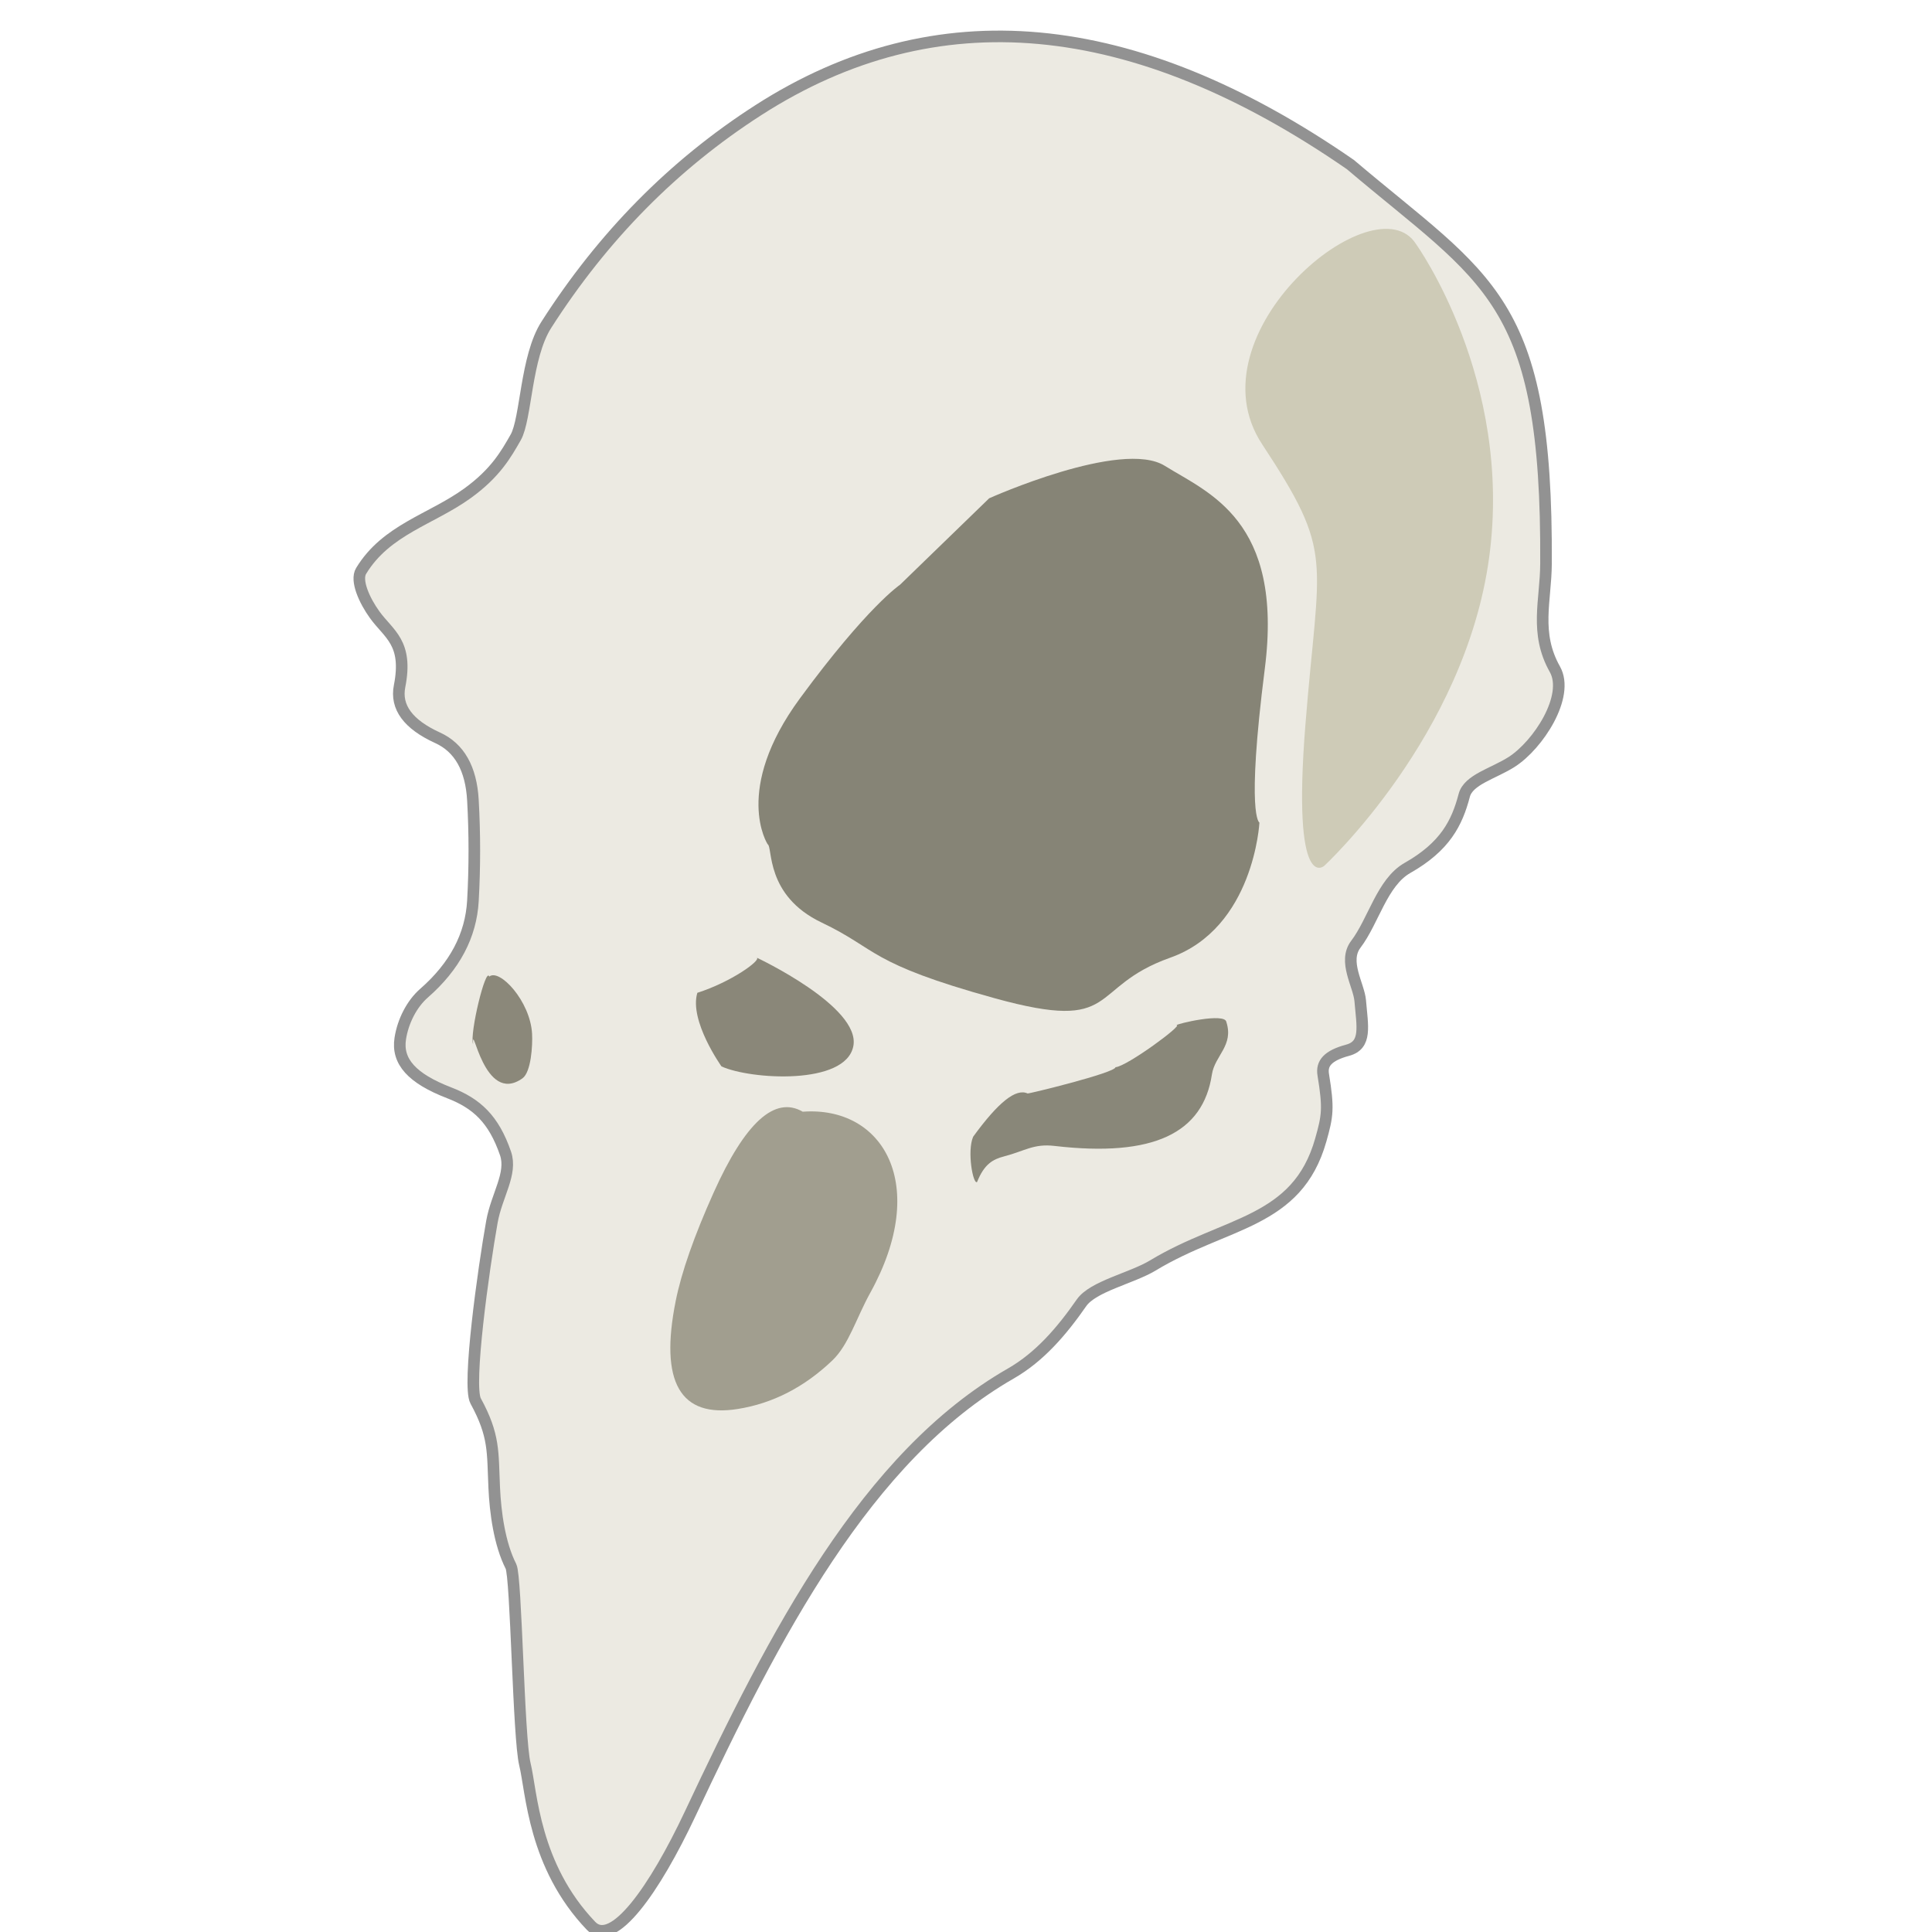
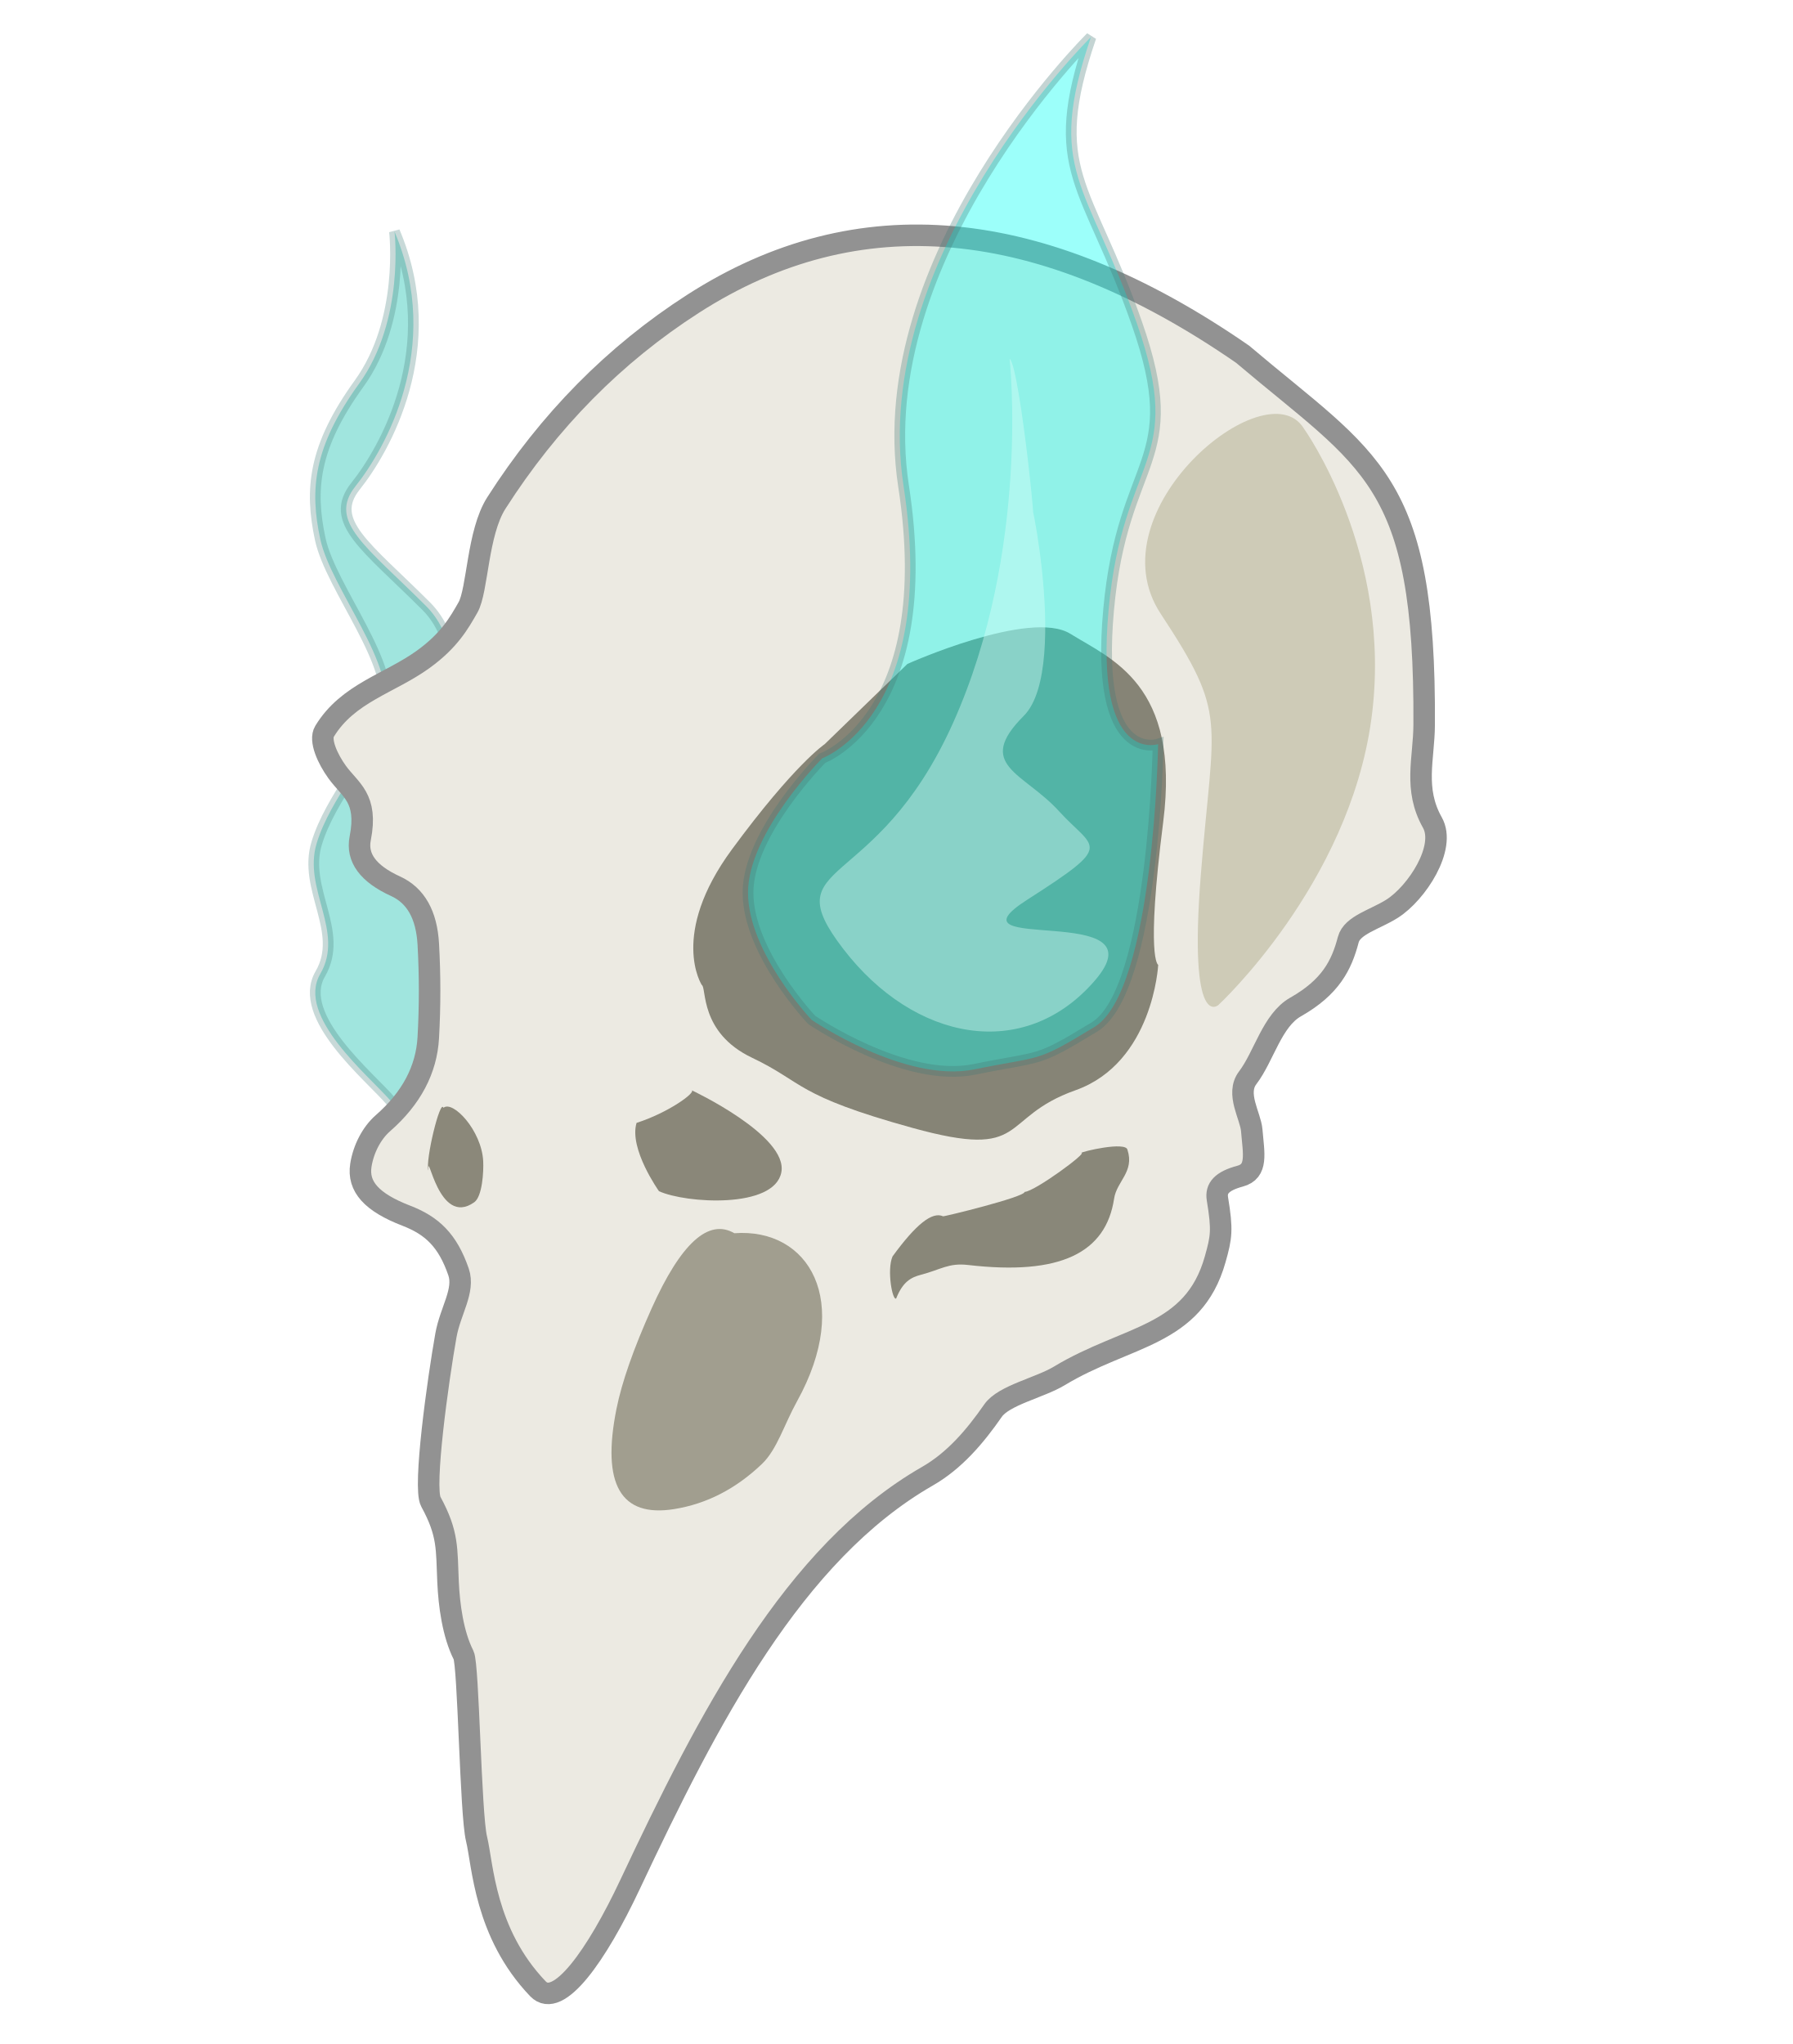
- <svg xmlns="http://www.w3.org/2000/svg" xmlns:ns1="https://boxy-svg.com" viewBox="0 0 500 500">
-   <g>
-     <path d="M 349.484 42.595 C 293.239 3.692 242.149 -0.995 196.215 28.534 C 174.33 42.603 156.05 61.117 141.376 84.076 C 136.049 92.409 136.19 108.413 133.461 113.197 C 131.002 117.506 128.252 122.419 120.987 127.666 C 111.601 134.446 99.955 137.045 93.455 147.76 C 91.952 150.238 94.335 155.456 96.97 159.1 C 100.638 164.172 105.635 166.305 103.411 177.584 C 102.341 183.011 105.622 187.463 113.253 190.942 C 118.887 193.51 121.934 198.9 122.393 207.113 C 122.877 215.77 122.877 224.441 122.393 233.126 C 121.891 242.128 117.673 250.096 109.738 257.031 C 106.557 259.811 104.286 264.3 103.591 268.756 C 102.664 274.7 106.588 279.092 116.247 282.817 C 123.366 285.563 127.775 289.623 130.83 298.512 C 132.623 303.729 128.534 309.331 127.315 316.156 C 125.124 328.423 120.923 358.573 123.096 362.559 C 128.021 371.595 127.476 375.68 127.905 385.035 C 128.194 391.338 129.245 399.495 132.236 405.378 C 133.613 408.087 134.16 449.729 135.841 456.582 C 137.601 463.758 138.052 482.817 152.965 498.41 C 158.63 504.334 169.411 488.973 178.639 469.357 C 200.448 422.997 224.194 376.913 261.601 355.46 C 269.076 351.173 274.801 344.494 279.88 337.18 C 282.869 332.876 292.89 330.805 298.364 327.497 C 317.254 316.083 335.71 316.65 341.818 295.02 C 343.577 288.79 343.892 286.892 342.453 278.123 C 341.97 275.18 343.647 273.175 348.781 271.795 C 353.76 270.457 352.581 265.596 352.024 258.981 C 351.684 254.95 347.521 248.806 350.89 244.375 C 355.458 238.368 357.682 228.348 364.248 224.622 C 374.013 219.08 377.072 212.982 378.945 205.843 C 380.017 201.757 386.468 200.211 391.192 197.202 C 398.065 192.824 406.327 180.158 402.396 173.185 C 397.105 163.799 400.048 155.421 400.105 145.946 C 400.519 76.978 385.051 72.76 349.484 42.595 Z" style="stroke: rgb(146, 146, 146); fill: rgb(236, 234, 226); stroke-width: 3;" ns1:origin="0.5 0.5" />
+ <svg xmlns="http://www.w3.org/2000/svg" xmlns:ns1="https://boxy-svg.com" viewBox="0 0 500 570">
+   <path d="M 110.01 64.568 C 110.01 64.568 112.967 89.214 100.151 106.959 C 87.335 124.704 86.35 136.534 89.307 150.336 C 92.264 164.138 110.996 185.826 107.052 198.642 C 103.108 211.458 92.265 222.303 88.321 235.119 C 84.377 247.935 96.207 259.765 89.307 271.595 C 82.407 283.425 103.109 300.184 109.024 307.085 C 114.939 313.986 121.84 329.759 128.741 319.901 C 135.642 310.043 120.854 226.246 120.854 226.246 C 120.854 226.246 135.642 185.826 118.882 169.067 C 102.122 152.308 91.279 145.407 99.166 135.548 C 107.053 125.689 123.812 97.1 110.01 64.568 Z" style="stroke: rgba(83, 136, 133, 0.318); fill: rgba(63, 202, 188, 0.49); stroke-width: 3;" ns1:origin="0.5 0.5" />
+   <g transform="matrix(1, 0, 0, 1, -2.95753, 56.19307)">
+     <path d="M 349.484 42.595 C 293.239 3.692 242.149 -0.995 196.215 28.534 C 174.33 42.603 156.05 61.117 141.376 84.076 C 136.049 92.409 136.19 108.413 133.461 113.197 C 131.002 117.506 128.252 122.419 120.987 127.666 C 111.601 134.446 99.955 137.045 93.455 147.76 C 91.952 150.238 94.335 155.456 96.97 159.1 C 100.638 164.172 105.635 166.305 103.411 177.584 C 102.341 183.011 105.622 187.463 113.253 190.942 C 118.887 193.51 121.934 198.9 122.393 207.113 C 122.877 215.77 122.877 224.441 122.393 233.126 C 121.891 242.128 117.673 250.096 109.738 257.031 C 106.557 259.811 104.286 264.3 103.591 268.756 C 102.664 274.7 106.588 279.092 116.247 282.817 C 123.366 285.563 127.775 289.623 130.83 298.512 C 132.623 303.729 128.534 309.331 127.315 316.156 C 125.124 328.423 120.923 358.573 123.096 362.559 C 128.021 371.595 127.476 375.68 127.905 385.035 C 128.194 391.338 129.245 399.495 132.236 405.378 C 133.613 408.087 134.16 449.729 135.841 456.582 C 137.601 463.758 138.052 482.817 152.965 498.41 C 158.63 504.334 169.411 488.973 178.639 469.357 C 200.448 422.997 224.194 376.913 261.601 355.46 C 269.076 351.173 274.801 344.494 279.88 337.18 C 282.869 332.876 292.89 330.805 298.364 327.497 C 317.254 316.083 335.71 316.65 341.818 295.02 C 343.577 288.79 343.892 286.892 342.453 278.123 C 341.97 275.18 343.647 273.175 348.781 271.795 C 353.76 270.457 352.581 265.596 352.024 258.981 C 351.684 254.95 347.521 248.806 350.89 244.375 C 355.458 238.368 357.682 228.348 364.248 224.622 C 374.013 219.08 377.072 212.982 378.945 205.843 C 380.017 201.757 386.468 200.211 391.192 197.202 C 398.065 192.824 406.327 180.158 402.396 173.185 C 397.105 163.799 400.048 155.421 400.105 145.946 C 400.519 76.978 385.051 72.76 349.484 42.595 Z" style="stroke: rgb(146, 146, 146); fill: rgb(236, 234, 226); stroke-width: 6;" ns1:origin="0.5 0.5" />
    <path d="M 207.746 287.709 C 200.519 283.513 192.826 290.507 184.667 308.69 C 179.626 319.923 176.363 329.247 174.876 336.664 C 170.657 357.711 176.019 367.036 190.961 364.639 C 200.02 363.186 208.18 358.989 215.439 352.05 C 219.651 348.023 221.585 341.157 225.23 334.566 C 240.695 306.599 228.564 286.176 207.746 287.709 Z" style="stroke: none; fill: rgb(161, 158, 143);" ns1:origin="0.5 0.5" />
    <path d="M 180.471 256.937 C 189.224 254.154 197.018 248.509 195.857 247.846 C 195.857 247.846 222.82 260.504 220.843 270.734 C 218.866 280.964 194.194 279.403 186.724 275.989 C 186.724 275.989 178.291 264.174 180.471 256.937 Z" style="stroke: none; fill: rgb(138, 135, 121);" ns1:origin="0.5 0.5" />
    <path d="M 366.5 63.215 C 366.5 63.215 391.677 98.183 385.383 144.34 C 379.089 190.497 342.722 224.067 342.722 224.067 C 342.722 224.067 334.33 231.76 337.827 187.701 C 341.324 143.642 345.52 143.641 326.637 114.967 C 307.754 86.293 356.01 46.43 366.5 63.215 Z" style="stroke: none; fill: rgb(206, 203, 183);" ns1:origin="0.5 0.5" />
    <path d="M 126.62 252.741 C 129.22 250.551 137.247 259.027 137.703 267.571 C 137.859 270.496 137.466 277.476 135.203 279.079 C 125.159 286.193 122.196 263.68 122.424 270.225 C 121.503 267.463 125.73 250.071 126.62 252.741 Z" style="stroke: none; fill: rgb(139, 136, 122);" ns1:origin="0.5 0.5" />
    <path d="M 252.867 305.901 C 251.842 306.67 250.221 297.997 251.848 294.188 C 258.416 285.166 262.931 281.617 265.939 282.984 C 265.939 283.175 288.687 277.625 288.687 276.193 C 291.661 275.992 306.435 265.07 304.474 265.328 C 304.423 264.968 317.021 261.989 317.377 264.479 C 319.357 270.591 314.377 273.193 313.642 278.06 C 311.359 293.173 298.683 299.567 272.899 296.564 C 267.489 295.934 265.282 297.858 259.827 299.281 C 257.009 300.016 254.745 301.204 252.867 305.901 Z" style="stroke: none; fill: rgb(137, 135, 121);" ns1:origin="0.5 0.5" />
    <path d="M 198.654 218.473 C 198.654 218.473 189.562 204.485 207.046 180.707 C 224.53 156.929 232.923 151.334 232.923 151.334 L 256.002 128.955 C 256.002 128.955 290.27 113.569 301.46 120.562 C 312.65 127.555 332.232 134.549 327.336 173.014 C 322.44 211.479 325.938 212.878 325.938 212.878 C 325.938 212.878 324.539 240.153 302.859 247.846 C 281.179 255.539 290.27 267.428 257.4 258.336 C 224.53 249.244 227.328 245.748 212.641 238.754 C 197.954 231.76 200.053 219.172 198.654 218.473 Z" style="stroke: none; fill: rgb(134, 132, 118);" ns1:origin="0.5 0.5" />
+     <path d="M 307.179 -45.846 C 307.179 -45.846 245.071 15.276 254.93 79.355 C 264.789 143.434 232.255 155.265 232.255 155.265 C 232.255 155.265 211.552 175.967 211.552 192.727 C 211.552 209.487 229.298 228.217 229.298 228.217 C 229.298 228.217 255.325 245.966 274.646 242.02 C 293.967 238.074 291.469 240.372 308.166 230.19 C 324.863 220.008 325.91 151.322 325.91 151.322 C 325.91 151.322 308.165 157.237 312.108 113.86 C 316.051 70.483 333.797 73.441 319.995 34.007 C 306.193 -5.427 294.363 -8.384 307.179 -45.846 Z" style="stroke: rgba(69, 121, 116, 0.318); fill: rgba(1, 255, 242, 0.388); stroke-width: 3;" />
+     <path d="M 284.505 43.865 C 284.505 43.865 290.42 97.1 268.731 145.407 C 247.042 193.714 218.453 182.869 238.17 208.501 C 257.887 234.133 288.448 240.048 308.165 217.373 C 327.882 194.698 264.787 210.473 289.434 194.699 C 314.081 178.925 308.165 180.897 298.307 170.053 C 288.449 159.209 274.646 157.237 288.448 143.436 C 302.25 129.635 287.462 67.525 290.42 86.256 C 293.378 104.987 287.462 45.837 284.505 43.865 Z" style="stroke: none; fill: rgba(220, 255, 250, 0.4);" />
  </g>
</svg>
